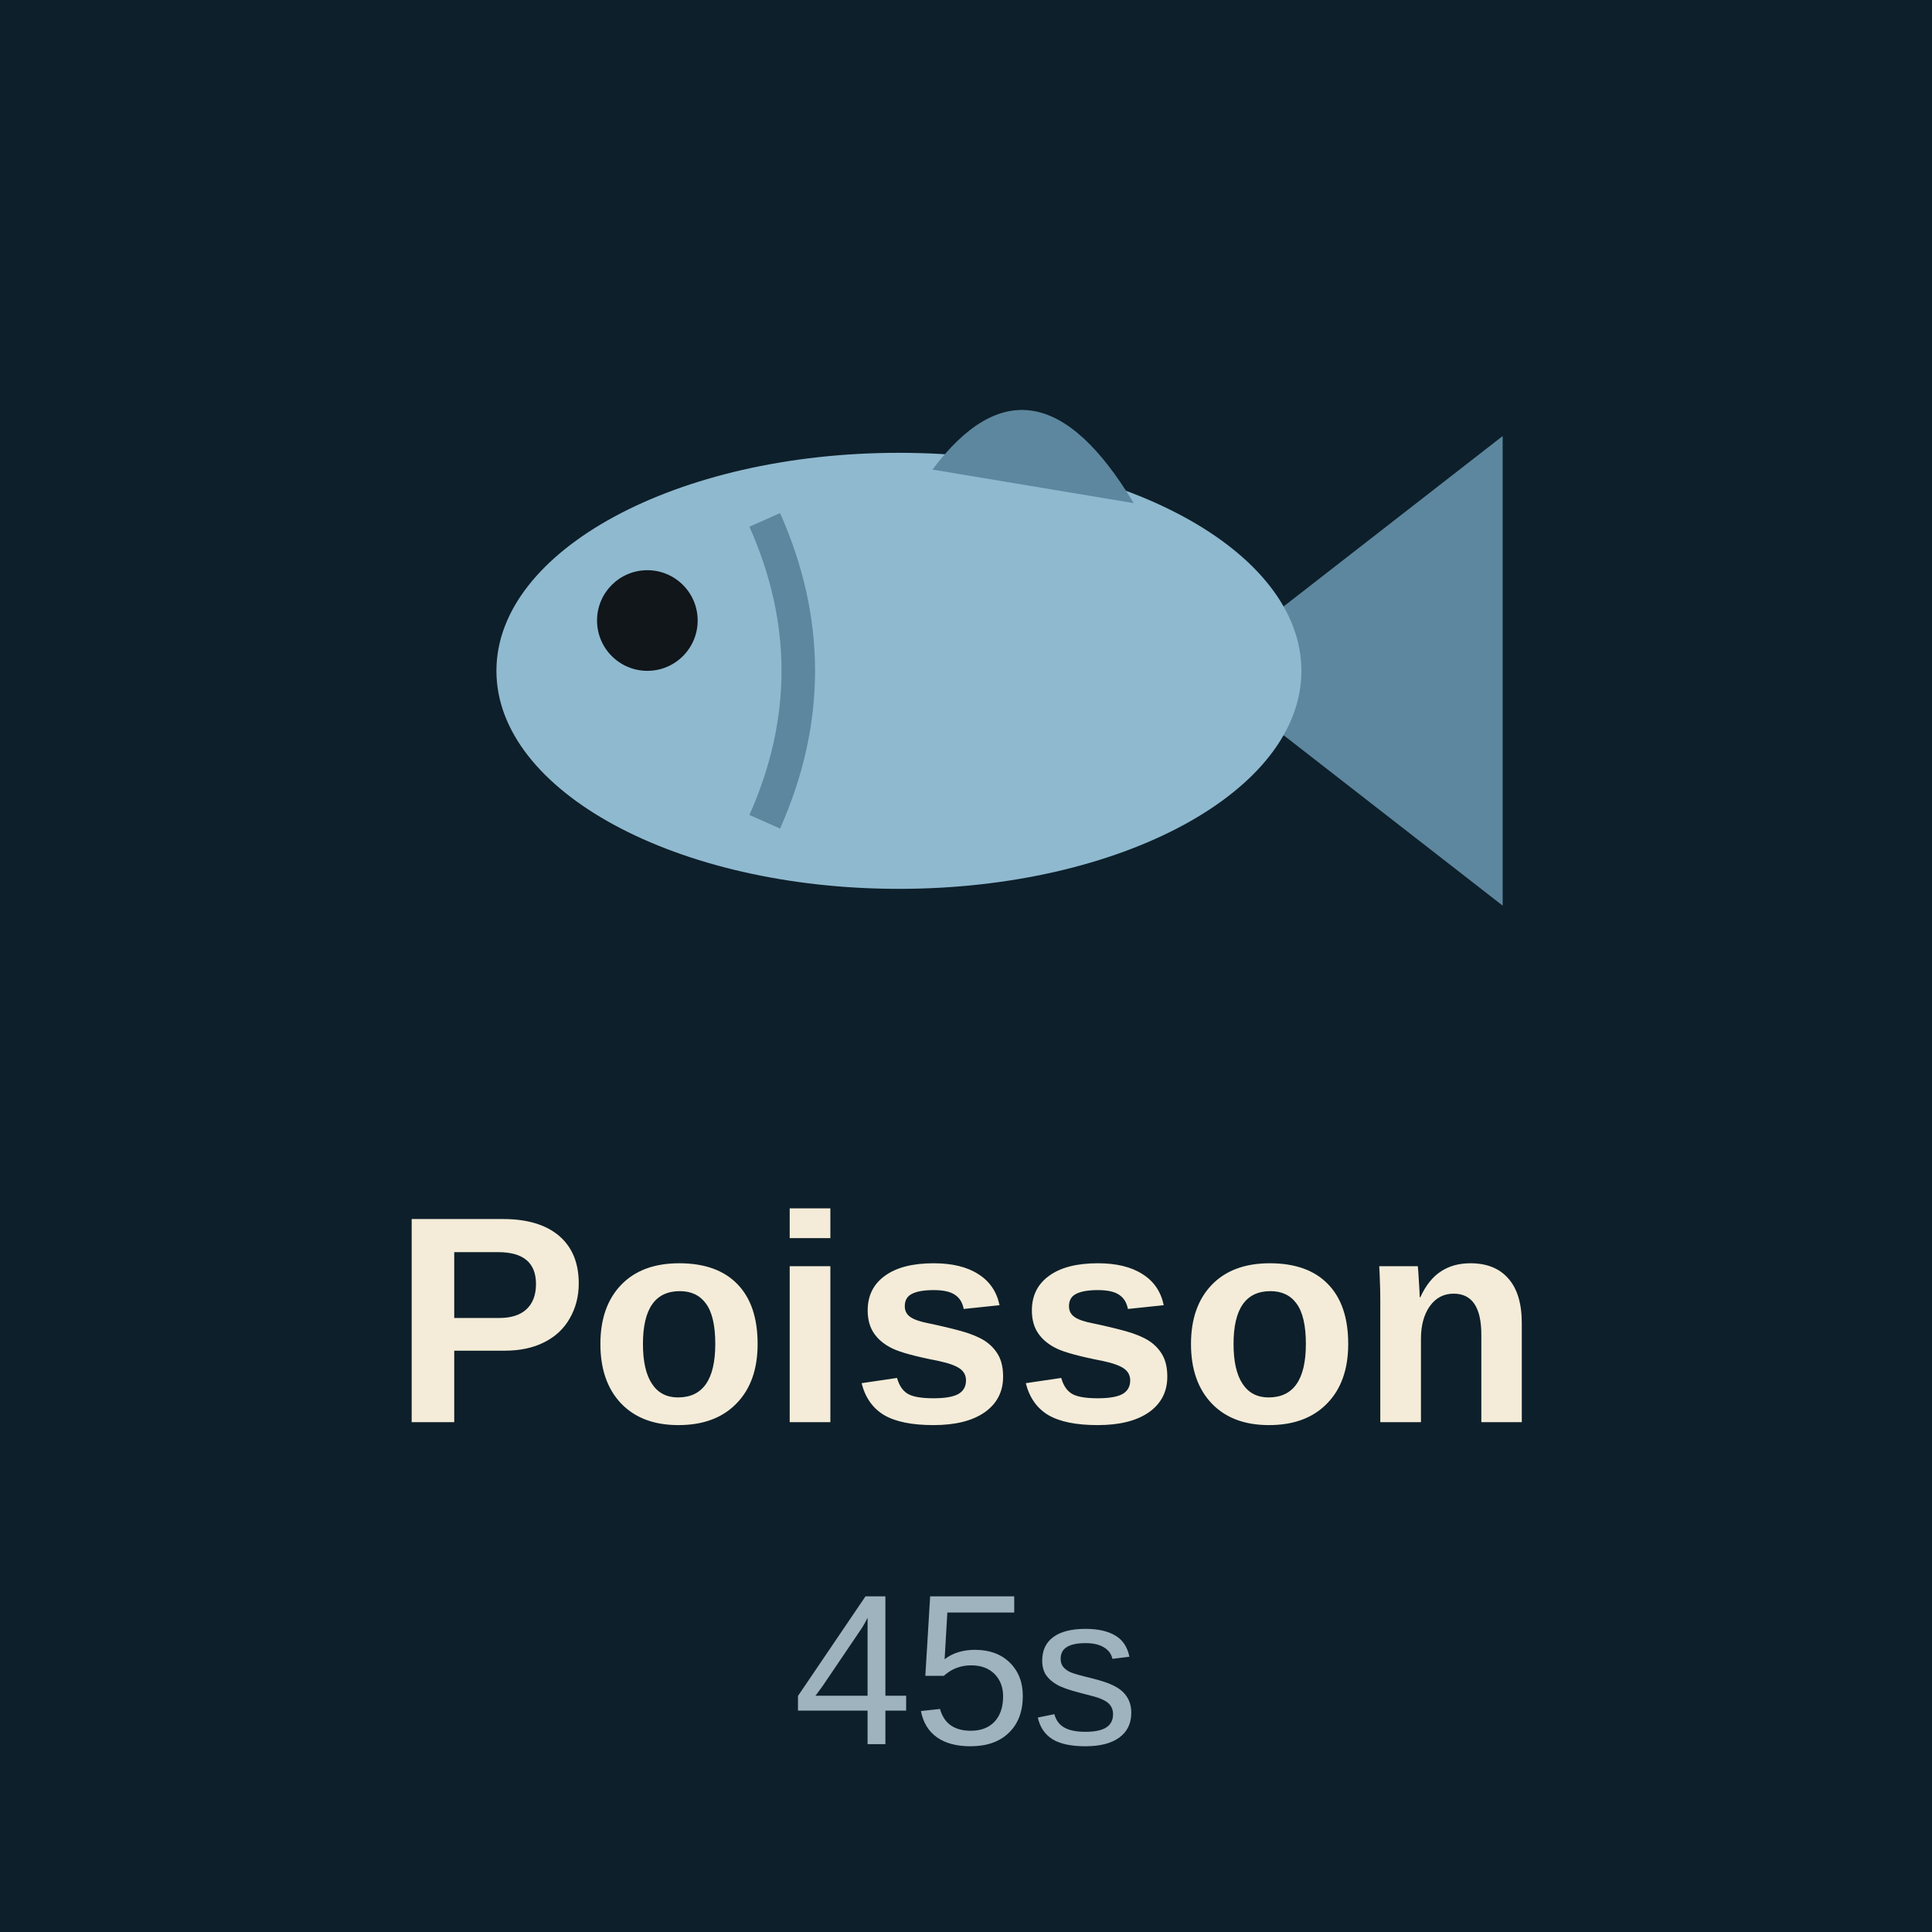
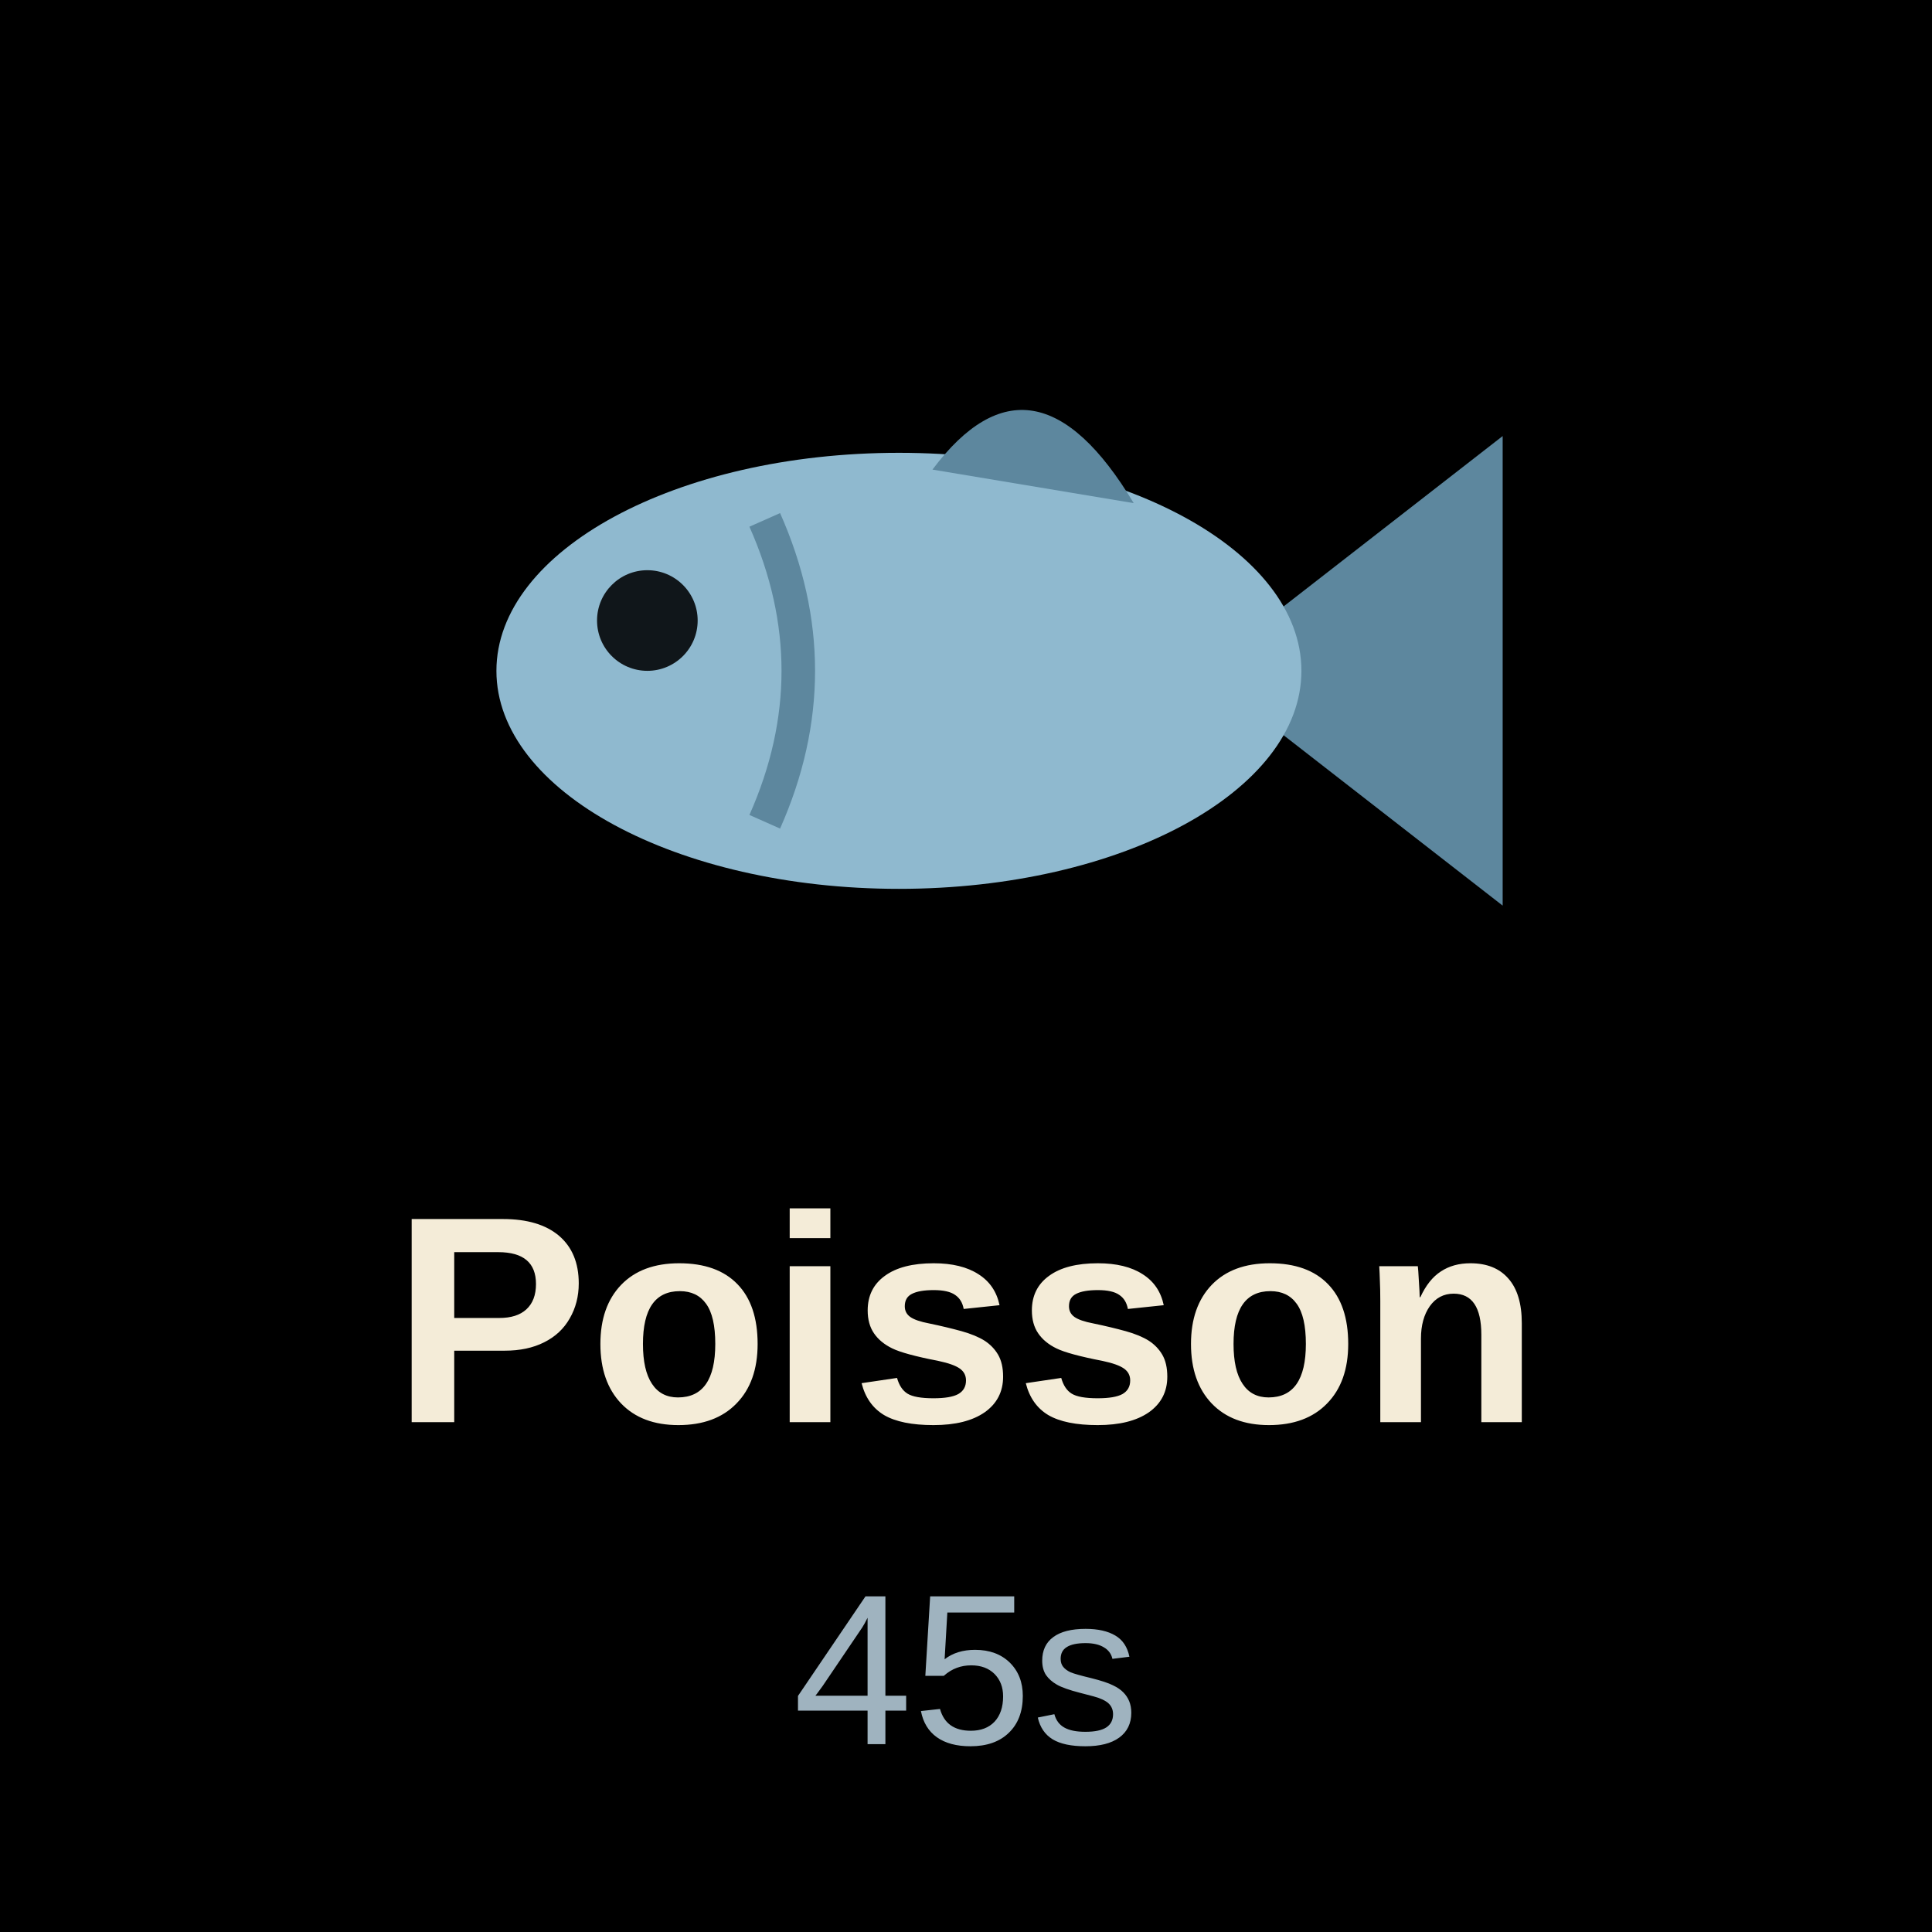
<svg xmlns="http://www.w3.org/2000/svg" width="144" height="144" viewBox="0 0 144 144">
-   <rect width="144" height="144" fill="#0d1f2a" />
+   <rect width="144" height="144" fill="#000000" />
  <g transform="translate(72 50) scale(1.25)">
    <polygon points="14,0 32,-14 32,14" fill="#5d879e" />
    <ellipse cx="-4" cy="0" rx="24" ry="13" fill="#8fb9cf" />
    <path d="M-2,-12 Q4,-20 10,-10" fill="#5d879e" />
    <path d="M-12,-9 Q-8,0 -12,9" fill="none" stroke="#5d879e" stroke-width="2" />
    <circle cx="-19" cy="-3" r="3" fill="#10161a" />
  </g>
  <text x="72" y="106" font-family="Arial, Helvetica, sans-serif" font-size="22" font-weight="bold" fill="#f4ecd8" text-anchor="middle">Poisson</text>
  <text x="72" y="130" font-family="Arial, Helvetica, sans-serif" font-size="16" fill="#9fb3bf" text-anchor="middle">45s</text>
</svg>
